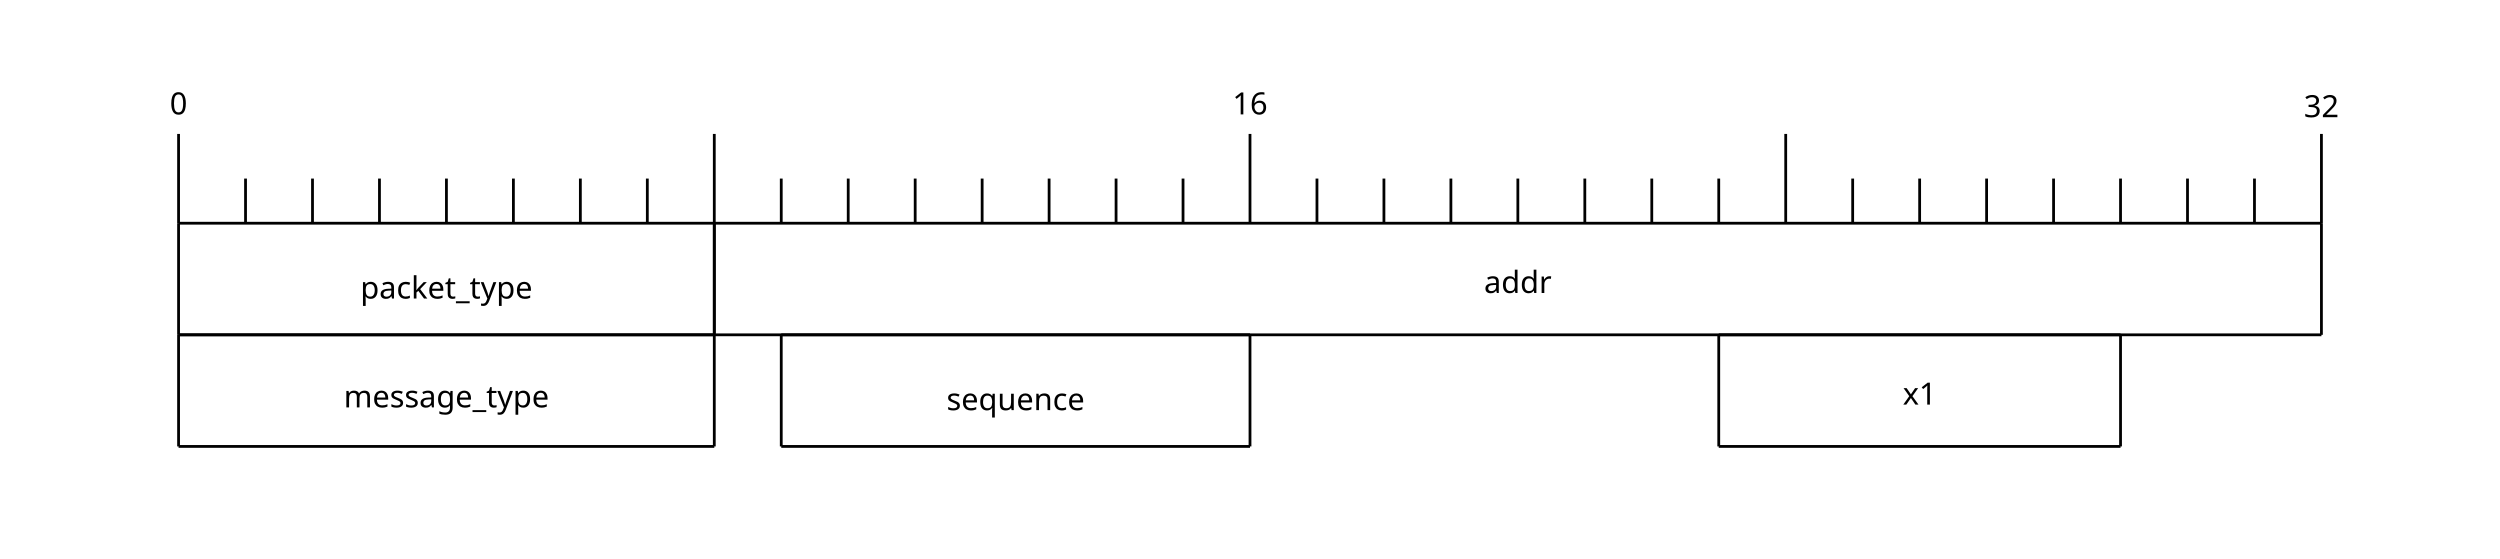
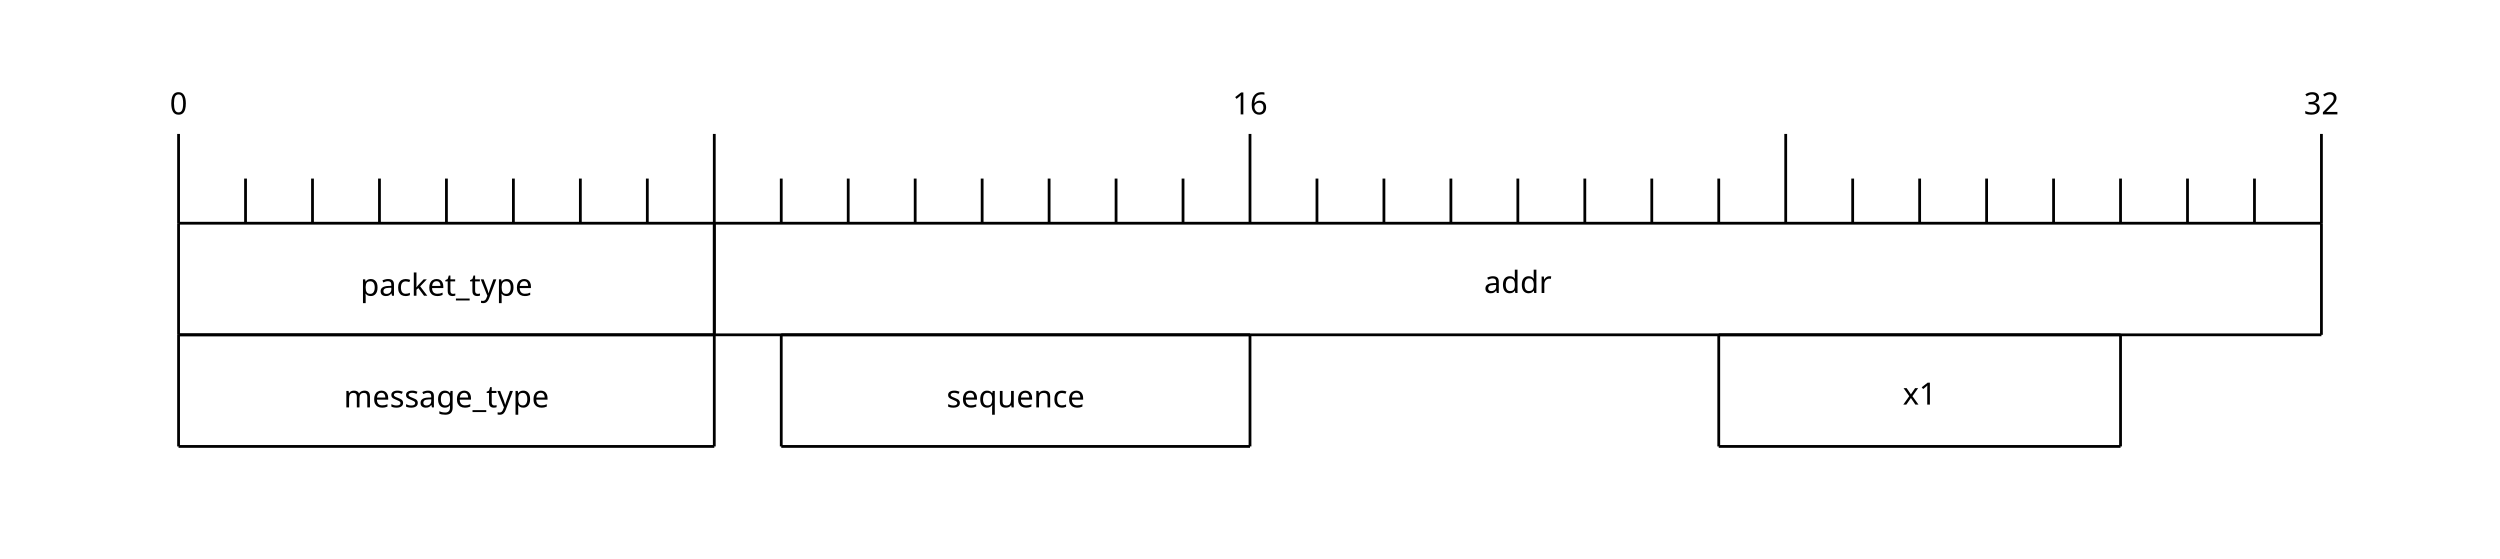
<svg xmlns="http://www.w3.org/2000/svg" viewBox="0 0 896 200">
  <defs id="defs_block">
    <filter height="1.504" id="filter_blur" width="1.157" x="-0.079" y="-0.252">
      <feGaussianBlur id="feGaussianBlur3780" stdDeviation="4.2" />
    </filter>
  </defs>
  <path d="M 64 48 L 64 80" fill="none" stroke="rgb(0,0,0)" />
  <text fill="rgb(0,0,0)" font-family="sans-serif" font-size="11" font-style="normal" font-weight="normal" text-anchor="middle" textLength="7" x="64" y="41">0</text>
  <path d="M 88 64 L 88 80" fill="none" stroke="rgb(0,0,0)" />
  <path d="M 112 64 L 112 80" fill="none" stroke="rgb(0,0,0)" />
  <path d="M 136 64 L 136 80" fill="none" stroke="rgb(0,0,0)" />
  <path d="M 160 64 L 160 80" fill="none" stroke="rgb(0,0,0)" />
  <path d="M 184 64 L 184 80" fill="none" stroke="rgb(0,0,0)" />
  <path d="M 208 64 L 208 80" fill="none" stroke="rgb(0,0,0)" />
  <path d="M 232 64 L 232 80" fill="none" stroke="rgb(0,0,0)" />
  <path d="M 256 48 L 256 80" fill="none" stroke="rgb(0,0,0)" />
  <path d="M 280 64 L 280 80" fill="none" stroke="rgb(0,0,0)" />
  <path d="M 304 64 L 304 80" fill="none" stroke="rgb(0,0,0)" />
  <path d="M 328 64 L 328 80" fill="none" stroke="rgb(0,0,0)" />
  <path d="M 352 64 L 352 80" fill="none" stroke="rgb(0,0,0)" />
  <path d="M 376 64 L 376 80" fill="none" stroke="rgb(0,0,0)" />
  <path d="M 400 64 L 400 80" fill="none" stroke="rgb(0,0,0)" />
  <path d="M 424 64 L 424 80" fill="none" stroke="rgb(0,0,0)" />
  <path d="M 448 48 L 448 80" fill="none" stroke="rgb(0,0,0)" />
  <text fill="rgb(0,0,0)" font-family="sans-serif" font-size="11" font-style="normal" font-weight="normal" text-anchor="middle" textLength="14" x="448" y="41">16</text>
  <path d="M 472 64 L 472 80" fill="none" stroke="rgb(0,0,0)" />
  <path d="M 496 64 L 496 80" fill="none" stroke="rgb(0,0,0)" />
  <path d="M 520 64 L 520 80" fill="none" stroke="rgb(0,0,0)" />
  <path d="M 544 64 L 544 80" fill="none" stroke="rgb(0,0,0)" />
  <path d="M 568 64 L 568 80" fill="none" stroke="rgb(0,0,0)" />
  <path d="M 592 64 L 592 80" fill="none" stroke="rgb(0,0,0)" />
  <path d="M 616 64 L 616 80" fill="none" stroke="rgb(0,0,0)" />
  <path d="M 640 48 L 640 80" fill="none" stroke="rgb(0,0,0)" />
  <path d="M 664 64 L 664 80" fill="none" stroke="rgb(0,0,0)" />
  <path d="M 688 64 L 688 80" fill="none" stroke="rgb(0,0,0)" />
  <path d="M 712 64 L 712 80" fill="none" stroke="rgb(0,0,0)" />
  <path d="M 736 64 L 736 80" fill="none" stroke="rgb(0,0,0)" />
  <path d="M 760 64 L 760 80" fill="none" stroke="rgb(0,0,0)" />
  <path d="M 784 64 L 784 80" fill="none" stroke="rgb(0,0,0)" />
  <path d="M 808 64 L 808 80" fill="none" stroke="rgb(0,0,0)" />
  <path d="M 832 48 L 832 80" fill="none" stroke="rgb(0,0,0)" />
-   <text fill="rgb(0,0,0)" font-family="sans-serif" font-size="11" font-style="normal" font-weight="normal" text-anchor="middle" textLength="14" x="832" y="42">32</text>
+   <text fill="rgb(0,0,0)" font-family="sans-serif" font-size="11" font-style="normal" font-weight="normal" text-anchor="middle" textLength="14" x="832" y="41">32</text>
  <rect fill="none" height="40" stroke="none" width="192" x="64" y="80" />
  <path d="M 64 80 L 256 80" fill="none" stroke="rgb(0,0,0)" />
  <path d="M 256 80 L 256 120" fill="none" stroke="rgb(0,0,0)" />
  <path d="M 256 120 L 64 120" fill="none" stroke="rgb(0,0,0)" />
  <path d="M 64 120 L 64 80" fill="none" stroke="rgb(0,0,0)" />
-   <text fill="rgb(0,0,0)" font-family="sans-serif" font-size="11" font-style="normal" font-weight="normal" text-anchor="middle" textLength="65" x="160" y="107">packet_type</text>
+   <text fill="rgb(0,0,0)" font-family="sans-serif" font-size="11" font-style="normal" font-weight="normal" text-anchor="middle" textLength="62" x="160" y="106">packet_type</text>
  <rect fill="none" height="40" stroke="none" width="576" x="256" y="80" />
  <path d="M 256 80 L 832 80" fill="none" stroke="rgb(0,0,0)" />
  <path d="M 832 80 L 832 120" fill="none" stroke="rgb(0,0,0)" />
  <path d="M 832 120 L 256 120" fill="none" stroke="rgb(0,0,0)" />
  <path d="M 256 120 L 256 80" fill="none" stroke="rgb(0,0,0)" />
-   <text fill="rgb(0,0,0)" font-family="sans-serif" font-size="11" font-style="normal" font-weight="normal" text-anchor="middle" textLength="25" x="544" y="105">addr</text>
+   <text fill="rgb(0,0,0)" font-family="sans-serif" font-size="11" font-style="normal" font-weight="normal" text-anchor="middle" textLength="22" x="544" y="105">addr</text>
  <rect fill="none" height="40" stroke="none" width="192" x="64" y="120" />
  <path d="M 64 120 L 256 120" fill="none" stroke="rgb(0,0,0)" />
  <path d="M 256 120 L 256 160" fill="none" stroke="rgb(0,0,0)" />
  <path d="M 256 160 L 64 160" fill="none" stroke="rgb(0,0,0)" />
  <path d="M 64 160 L 64 120" fill="none" stroke="rgb(0,0,0)" />
-   <text fill="rgb(0,0,0)" font-family="sans-serif" font-size="11" font-style="normal" font-weight="normal" text-anchor="middle" textLength="77" x="160" y="146">message_type</text>
+   <text fill="rgb(0,0,0)" font-family="sans-serif" font-size="11" font-style="normal" font-weight="normal" text-anchor="middle" textLength="72" x="160" y="146">message_type</text>
  <rect fill="none" height="40" stroke="none" width="168" x="280" y="120" />
  <path d="M 280 120 L 448 120" fill="none" stroke="rgb(0,0,0)" />
  <path d="M 448 120 L 448 160" fill="none" stroke="rgb(0,0,0)" />
  <path d="M 448 160 L 280 160" fill="none" stroke="rgb(0,0,0)" />
  <path d="M 280 160 L 280 120" fill="none" stroke="rgb(0,0,0)" />
-   <text fill="rgb(0,0,0)" font-family="sans-serif" font-size="11" font-style="normal" font-weight="normal" text-anchor="middle" textLength="52" x="364" y="147">sequence</text>
+   <text fill="rgb(0,0,0)" font-family="sans-serif" font-size="11" font-style="normal" font-weight="normal" text-anchor="middle" textLength="47" x="364" y="146">sequence</text>
  <rect fill="none" height="40" stroke="none" width="144" x="616" y="120" />
  <path d="M 616 120 L 760 120" fill="none" stroke="rgb(0,0,0)" />
  <path d="M 760 120 L 760 160" fill="none" stroke="rgb(0,0,0)" />
  <path d="M 760 160 L 616 160" fill="none" stroke="rgb(0,0,0)" />
  <path d="M 616 160 L 616 120" fill="none" stroke="rgb(0,0,0)" />
  <text fill="rgb(0,0,0)" font-family="sans-serif" font-size="11" font-style="normal" font-weight="normal" text-anchor="middle" textLength="13" x="688" y="145">x1</text>
</svg>
